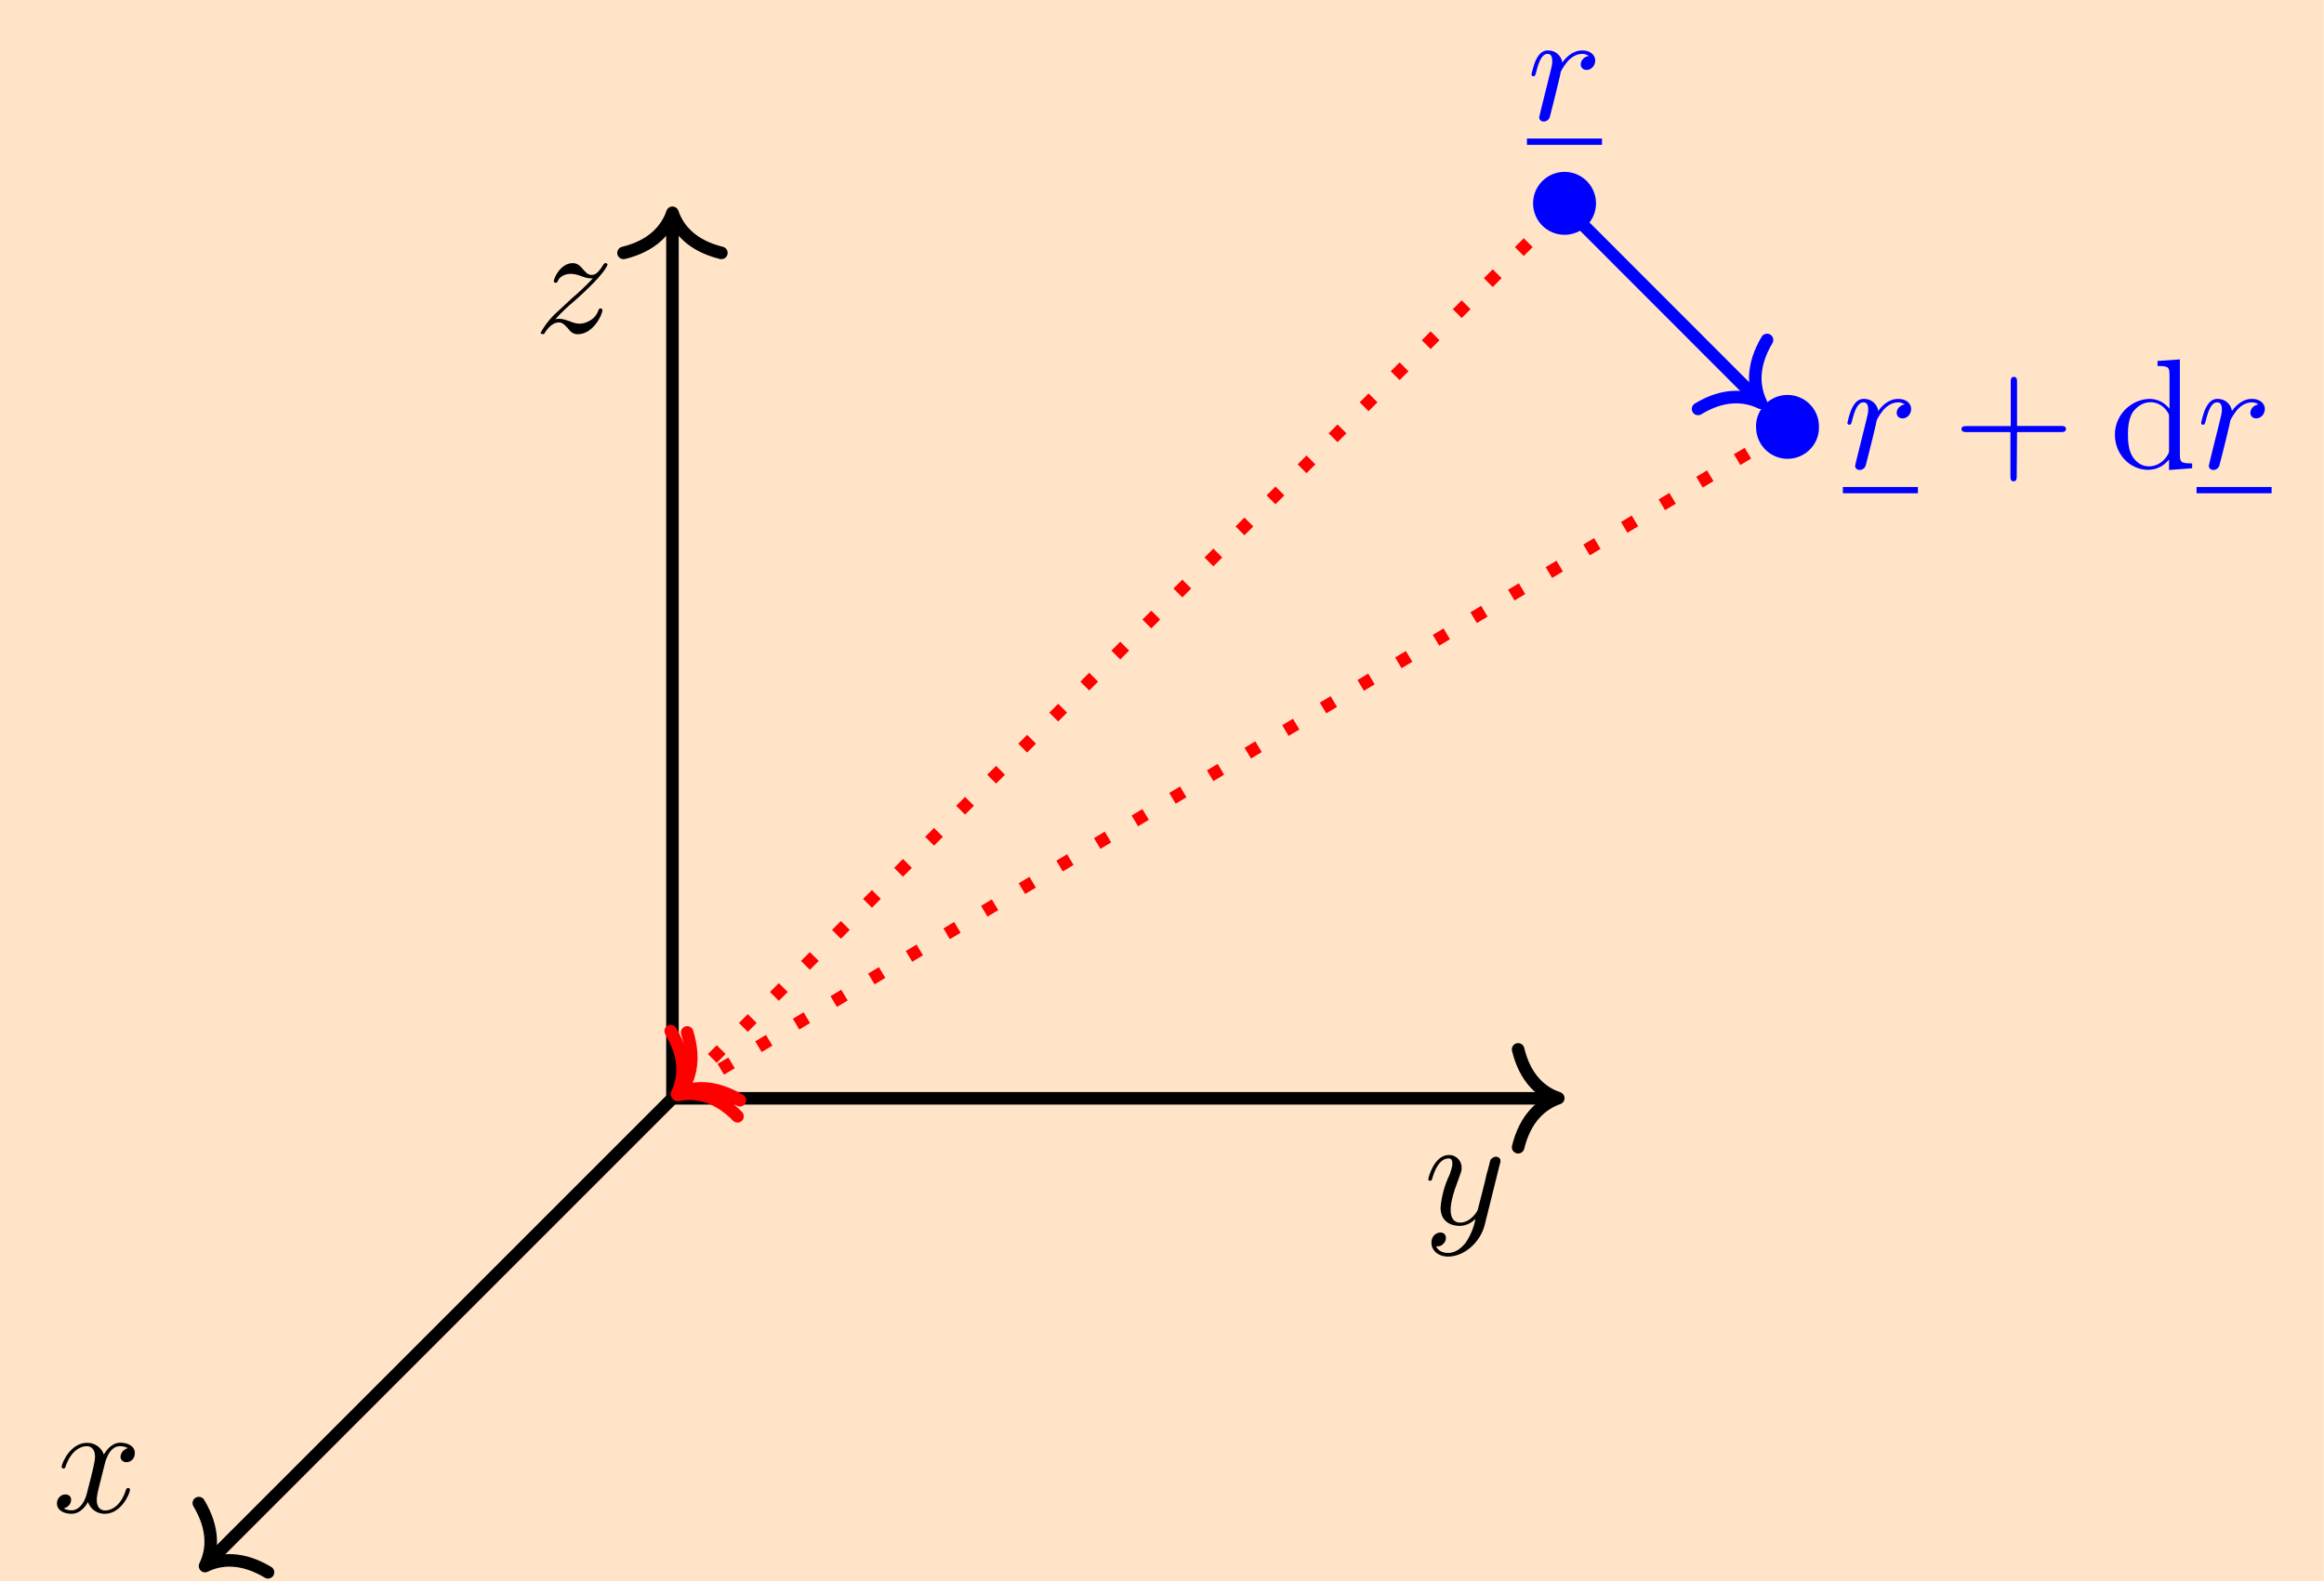
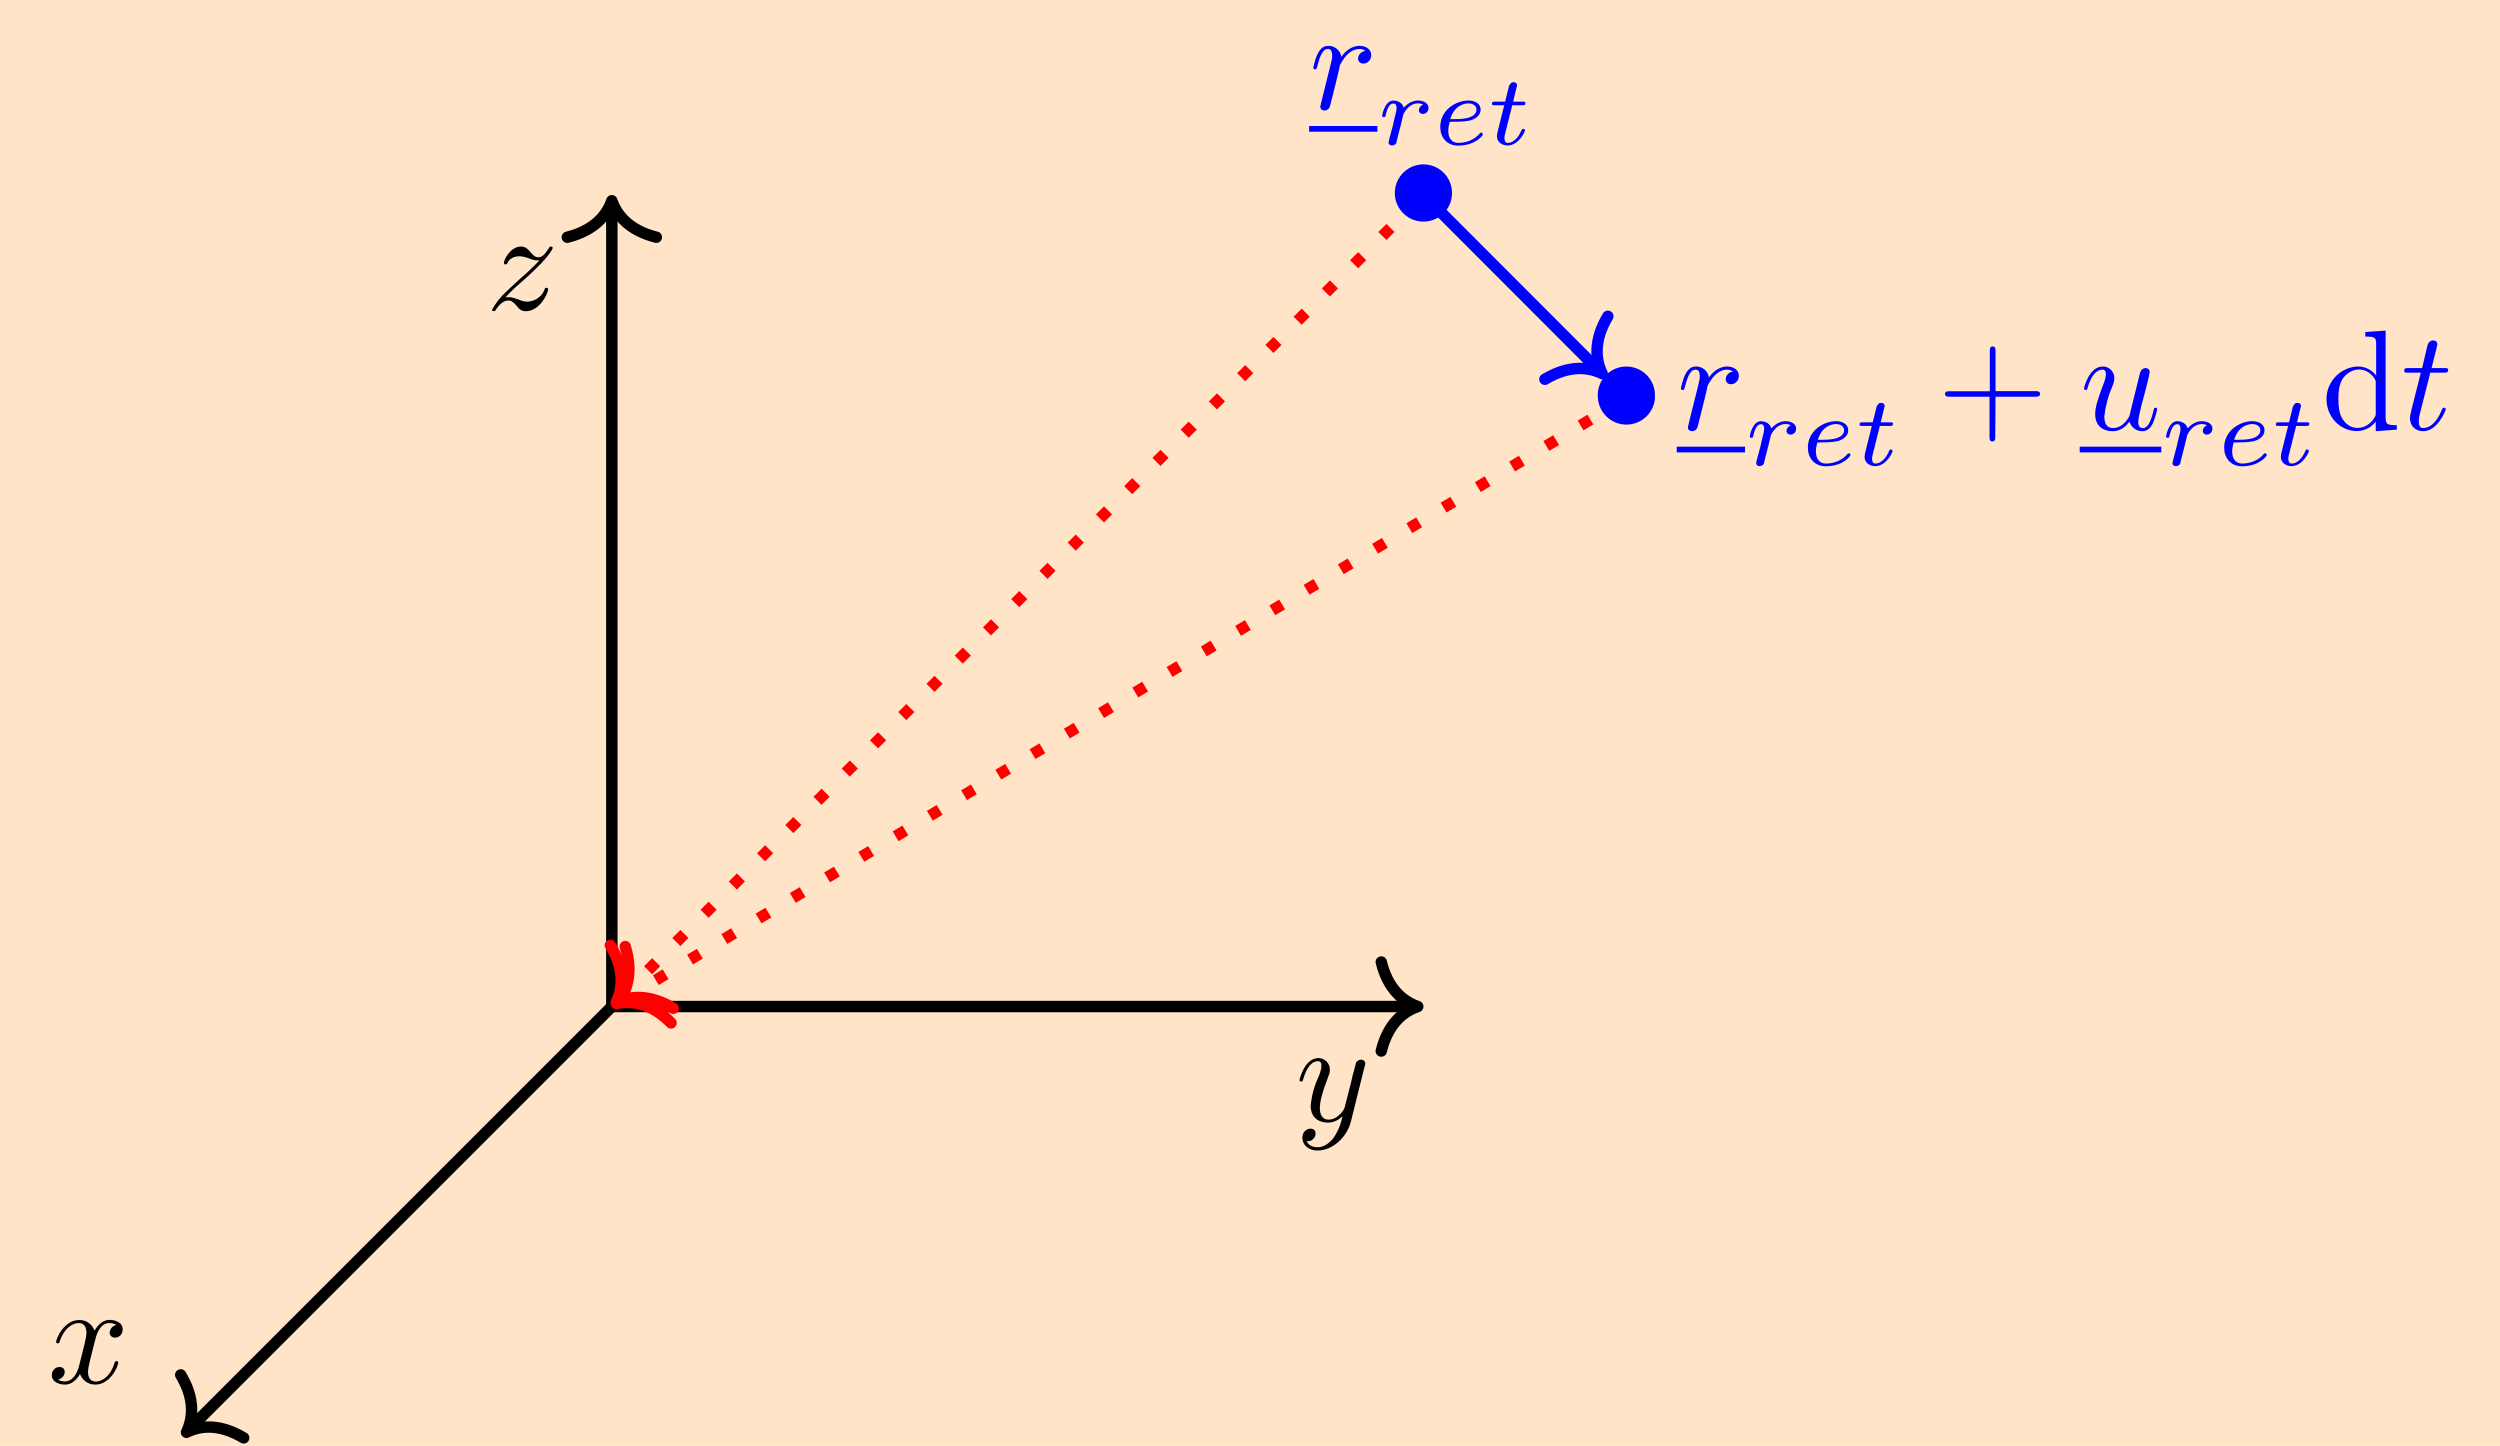
- <svg xmlns="http://www.w3.org/2000/svg" xmlns:xlink="http://www.w3.org/1999/xlink" width="196.94" height="134.01" viewBox="0 0 147.71 100.5">
+ <svg xmlns="http://www.w3.org/2000/svg" xmlns:xlink="http://www.w3.org/1999/xlink" width="232.85" height="134.67" viewBox="0 0 174.64 101">
  <defs>
    <symbol id="b" overflow="visible">
      <path d="M4.84-3.8c.05-.14.05-.15.05-.23 0-.17-.14-.27-.3-.27-.09 0-.25.07-.34.2l-.14.55q-.12.38-.2.8l-.46 1.8c-.03.14-.47.84-1.12.84-.5 0-.61-.44-.61-.81q0-.66.5-1.95c.15-.41.2-.52.2-.72a.8.8 0 0 0-.81-.82C.66-4.4.3-2.95.3-2.87c0 .1.1.1.1.1.12 0 .12-.03.16-.18.28-.94.67-1.24 1.02-1.24.08 0 .25 0 .25.32 0 .25-.11.51-.17.7a6 6 0 0 0-.58 2.1C1.08-.2 1.7.1 2.3.1q.58-.02 1-.45a4 4 0 0 1-.64 1.54c-.27.33-.64.63-1.1.63-.14 0-.6-.03-.76-.42.15 0 .3 0 .42-.13a.5.5 0 0 0 .2-.4c0-.32-.26-.35-.36-.35C.83.53.5.7.5 1.17c0 .5.44.88 1.06.88 1.02 0 2.05-.9 2.33-2.03Zm0 0" style="stroke:none" />
    </symbol>
    <symbol id="c" overflow="visible">
      <path d="M1.33-.83c.53-.58.83-.83 1.19-1.14 0 0 .6-.53.96-.89.96-.92 1.18-1.4 1.18-1.45 0-.1-.1-.1-.11-.1-.08 0-.1.02-.16.11-.3.49-.5.64-.73.64-.25 0-.36-.15-.52-.32-.19-.22-.36-.43-.69-.43-.75 0-1.2.93-1.2 1.14q0 .1.1.11c.1 0 .12-.04.15-.1.19-.47.77-.47.84-.47q.3.01.63.14c.4.15.51.15.76.15a16 16 0 0 1-1.37 1.3l-.9.84A5 5 0 0 0 .41.02C.42.1.53.1.55.1Q.64.13.7-.02c.24-.35.53-.62.86-.62.22 0 .33.1.58.37.16.22.34.38.63.38 1 0 1.57-1.27 1.57-1.53q0-.1-.12-.11c-.1 0-.11.06-.14.14-.24.64-.88.83-1.2.83Q2.59-.57 2.3-.7c-.35-.12-.5-.17-.7-.17-.02 0-.18 0-.27.03m0 0" style="stroke:none" />
    </symbol>
-     <symbol id="f" overflow="visible">
+     <symbol id="e" overflow="visible">
      <path d="M3.33-3.02c.06-.25.3-1.17.98-1.17a1 1 0 0 1 .5.13.6.6 0 0 0-.47.54c0 .16.11.35.38.35.22 0 .53-.17.53-.58 0-.52-.58-.66-.92-.66-.58 0-.92.54-1.05.75A1.1 1.1 0 0 0 2.2-4.4C1.17-4.4.6-3.12.6-2.87c0 .1.1.1.12.1q.1 0 .12-.1c.35-1.07 1-1.32 1.35-1.32.19 0 .53.1.53.67 0 .32-.17.97-.53 2.38-.16.6-.52 1.03-.96 1.03-.06 0-.28 0-.5-.12.25-.07.47-.27.47-.55 0-.27-.22-.34-.36-.34-.3 0-.54.25-.54.57 0 .46.48.66.92.66.67 0 1.03-.7 1.05-.75.12.36.48.75 1.07.75 1.04 0 1.6-1.28 1.6-1.53 0-.11-.08-.11-.11-.11-.1 0-.11.05-.14.1C4.36-.33 3.69-.1 3.37-.1c-.39 0-.54-.31-.54-.66 0-.21.04-.43.15-.87Zm0 0" style="stroke:none" />
    </symbol>
-     <symbol id="g" overflow="visible">
+     <symbol id="f" overflow="visible">
      <path d="m.88-.6-.1.44c0 .18.14.27.3.27.12 0 .3-.08.37-.28.02-.03.35-1.4.4-1.58.07-.33.26-1.02.3-1.3.05-.12.33-.6.57-.8.08-.07.37-.34.8-.34.26 0 .4.13.42.13-.3.04-.52.28-.52.54 0 .16.11.35.38.35.26 0 .54-.24.54-.6 0-.34-.3-.64-.82-.64-.64 0-1.08.49-1.27.77a.9.9 0 0 0-.92-.77c-.46 0-.64.4-.74.57-.17.34-.3.93-.3.96 0 .11.1.11.12.11.1 0 .1-.01.17-.23.17-.7.37-1.19.73-1.19.16 0 .3.08.3.46 0 .21-.03.32-.16.84Zm0 0" style="stroke:none" />
    </symbol>
+     <symbol id="k" overflow="visible">
+       <path d="M3.48-.56c.11.4.47.67.9.67.34 0 .57-.23.73-.55a5 5 0 0 0 .3-.98c0-.11-.08-.11-.11-.11-.11 0-.11.05-.14.19-.14.56-.33 1.23-.75 1.23-.2 0-.32-.12-.32-.45 0-.22.13-.69.2-1.05l.29-1.08.17-.67c.05-.23.14-.6.14-.67 0-.17-.14-.27-.28-.27-.05 0-.31.02-.4.35l-.74 3c-.02.04-.4.84-1.14.84-.52 0-.61-.45-.61-.81a7 7 0 0 1 .53-2.03c.13-.32.17-.46.17-.64a.8.8 0 0 0-.81-.82C.66-4.4.3-2.95.3-2.87c0 .1.1.1.1.1.12 0 .12-.03.16-.18.25-.86.64-1.24 1.02-1.24.1 0 .25.02.25.33 0 .23-.11.53-.17.67-.38 1-.58 1.61-.58 2.1 0 .95.69 1.2 1.22 1.2.65 0 1.01-.45 1.18-.67m0 0" style="stroke:none" />
+     </symbol>
+     <symbol id="m" overflow="visible">
+       <path d="M2.05-3.98h.93c.2 0 .32 0 .32-.2 0-.12-.11-.12-.28-.12h-.88c.36-1.42.4-1.6.4-1.67q-.02-.26-.29-.26c-.03 0-.31 0-.4.36L1.48-4.3H.53c-.2 0-.3 0-.3.2 0 .12.08.12.29.12h.87C.67-1.16.63-.98.63-.81c0 .54.37.92.92.92 1.01 0 1.58-1.45 1.58-1.53 0-.11-.08-.11-.11-.11-.1 0-.11.03-.16.14C2.44-.34 1.9-.11 1.56-.11c-.2 0-.31-.12-.31-.45 0-.25.03-.31.06-.49Zm0 0" style="stroke:none" />
+     </symbol>
+     <symbol id="g" overflow="visible">
+       <path d="M1.64-1.4c0-.05.17-.68.17-.7.02-.07.22-.42.46-.59.06-.04.25-.19.56-.19.06 0 .23 0 .37.1a.4.4 0 0 0-.3.39c0 .14.12.25.27.25.17 0 .4-.13.4-.42 0-.36-.38-.52-.74-.52q-.52 0-.99.5c-.12-.42-.54-.5-.72-.5-.25 0-.42.17-.54.36A2 2 0 0 0 .33-2c0 .08.1.08.12.08.1 0 .1-.02.14-.2.11-.43.25-.75.52-.75.19 0 .23.15.23.34 0 .12-.06.39-.12.58l-.14.62-.24.9-.06.27c0 .16.13.22.24.22s.25-.06.3-.18c0-.05.09-.36.13-.54Zm0 0" style="stroke:none" />
+     </symbol>
    <symbol id="h" overflow="visible">
+       <path d="M1.56-1.6c.19 0 .75 0 1.13-.13.51-.2.6-.52.6-.72 0-.4-.38-.63-.85-.63-.85 0-1.97.64-1.97 1.85 0 .7.44 1.3 1.25 1.3 1.19 0 1.73-.7 1.73-.79 0-.05-.06-.12-.12-.12q-.03-.01-.11.07c-.55.65-1.36.65-1.49.65-.42 0-.7-.29-.7-.85 0-.1 0-.23.1-.62Zm-.39-.18c.3-1.02 1.06-1.1 1.27-1.1.3 0 .56.16.56.43 0 .67-1.19.67-1.48.67Zm0 0" style="stroke:none" />
+     </symbol>
+     <symbol id="i" overflow="visible">
+       <path d="M1.72-2.75h.7c.14 0 .22 0 .22-.16 0-.09-.08-.09-.2-.09h-.66l.25-1.03.03-.1q-.01-.22-.25-.23c-.17 0-.26.13-.33.3-.04.18.05-.16-.26 1.06h-.7C.39-3 .3-3 .3-2.84c0 .09.08.09.2.09h.66L.75-1.11c-.05.17-.1.42-.1.52 0 .4.35.65.74.65C2.17.06 2.61-.9 2.61-1s-.1-.1-.11-.1c-.1 0-.1.02-.16.15-.18.43-.54.83-.92.83q-.24.01-.25-.35c0-.06.03-.22.05-.28Zm0 0" style="stroke:none" />
+     </symbol>
+     <symbol id="j" overflow="visible">
      <path d="M4.08-2.3h2.78c.14 0 .33 0 .33-.2 0-.19-.19-.19-.33-.19H4.08v-2.8c0-.13 0-.32-.2-.32s-.2.18-.2.33v2.8H.88c-.14 0-.33 0-.33.18 0 .2.19.2.33.2h2.78V.5c0 .14 0 .33.2.33s.2-.19.2-.33Zm0 0" style="stroke:none" />
    </symbol>
-     <symbol id="i" overflow="visible">
+     <symbol id="l" overflow="visible">
      <path d="M3.78-.55v.66L5.25 0v-.31c-.69 0-.78-.06-.78-.56v-6.05l-1.42.1v.32c.68 0 .76.06.76.56v2.16a1.6 1.6 0 0 0-1.25-.63C1.4-4.4.34-3.42.34-2.14.34-.87 1.31.1 2.45.1c.64 0 1.08-.34 1.33-.66m0-2.67v2.05c0 .17 0 .19-.1.36-.3.48-.74.7-1.18.7-.45 0-.81-.26-1.05-.64-.25-.4-.28-.97-.28-1.4 0-.35.02-.94.3-1.4.22-.3.6-.64 1.14-.64.34 0 .77.16 1.06.6.11.17.11.18.11.37m0 0" style="stroke:none" />
    </symbol>
    <clipPath id="a">
-       <path d="M0 0h147.7v100.5H0Zm0 0" />
+       <path d="M0 0h174.64v101H0Zm0 0" />
    </clipPath>
    <clipPath id="d">
-       <path d="M2 58h53v42.5H2Zm0 0" />
-     </clipPath>
-     <clipPath id="e">
-       <path d="M12 95h6v5.5h-6Zm0 0" />
+       <path d="M2 59h53v42H2Zm0 0" />
    </clipPath>
  </defs>
  <g clip-path="url(#a)">
-     <path d="M0 100.5h147.7V0H0Zm0 0" style="stroke:none;fill-rule:nonzero;fill:#ffe4c8;fill-opacity:1" />
+     <path d="M0 101h174.64V0H0Zm0 0" style="stroke:none;fill-rule:nonzero;fill:#ffe4c8;fill-opacity:1" />
  </g>
-   <path d="M0 0h55.9" style="fill:none;stroke-width:.797;stroke-linecap:butt;stroke-linejoin:miter;stroke:#000;stroke-opacity:1;stroke-miterlimit:10" transform="matrix(1 0 0 -1 42.74 69.81)" />
-   <path d="M-2.55 3.11C-2.1 1.24-1.05.36 0 .01c-1.05-.37-2.09-1.25-2.55-3.12" style="fill:none;stroke-width:.797;stroke-linecap:round;stroke-linejoin:round;stroke:#000;stroke-opacity:1;stroke-miterlimit:10" transform="matrix(1 0 0 -1 99.04 69.81)" />
-   <use xlink:href="#b" x="90.48" y="77.82" style="fill:#000;fill-opacity:1" />
-   <path d="M0 0v55.9" style="fill:none;stroke-width:.797;stroke-linecap:butt;stroke-linejoin:miter;stroke:#000;stroke-opacity:1;stroke-miterlimit:10" transform="matrix(1 0 0 -1 42.74 69.81)" />
-   <path d="M-2.55 3.11C-2.1 1.25-1.05.36 0 0c-1.05-.36-2.09-1.24-2.55-3.11" style="fill:none;stroke-width:.797;stroke-linecap:round;stroke-linejoin:round;stroke:#000;stroke-opacity:1;stroke-miterlimit:10" transform="matrix(0 -1 -1 0 42.74 13.52)" />
-   <use xlink:href="#c" x="33.95" y="21.13" style="fill:#000;fill-opacity:1" />
+   <path d="M0 0h55.9" style="fill:none;stroke-width:.797;stroke-linecap:butt;stroke-linejoin:miter;stroke:#000;stroke-opacity:1;stroke-miterlimit:10" transform="matrix(1 0 0 -1 42.74 70.31)" />
+   <path d="M-2.55 3.11C-2.1 1.25-1.05.36 0 0c-1.05-.36-2.09-1.24-2.55-3.11" style="fill:none;stroke-width:.797;stroke-linecap:round;stroke-linejoin:round;stroke:#000;stroke-opacity:1;stroke-miterlimit:10" transform="matrix(1 0 0 -1 99.04 70.31)" />
+   <use xlink:href="#b" x="90.48" y="78.32" style="fill:#000;fill-opacity:1" />
+   <path d="M0 0v55.9" style="fill:none;stroke-width:.797;stroke-linecap:butt;stroke-linejoin:miter;stroke:#000;stroke-opacity:1;stroke-miterlimit:10" transform="matrix(1 0 0 -1 42.74 70.31)" />
+   <path d="M-2.55 3.11C-2.08 1.25-1.05.36 0 0c-1.04-.36-2.08-1.24-2.55-3.11" style="fill:none;stroke-width:.797;stroke-linecap:round;stroke-linejoin:round;stroke:#000;stroke-opacity:1;stroke-miterlimit:10" transform="matrix(0 -1 -1 0 42.74 14.02)" />
+   <use xlink:href="#c" x="33.95" y="21.63" style="fill:#000;fill-opacity:1" />
  <g clip-path="url(#d)">
-     <path d="m0 0-29.45-29.45" style="fill:none;stroke-width:.797;stroke-linecap:butt;stroke-linejoin:miter;stroke:#000;stroke-opacity:1;stroke-miterlimit:10" transform="matrix(1 0 0 -1 42.74 69.81)" />
+     <path d="m0 0-29.45-29.45" style="fill:none;stroke-width:.797;stroke-linecap:butt;stroke-linejoin:miter;stroke:#000;stroke-opacity:1;stroke-miterlimit:10" transform="matrix(1 0 0 -1 42.74 70.31)" />
  </g>
-   <g clip-path="url(#e)">
-     <path d="M-2.55 3.11C-2.08 1.24-1.05.36 0 0c-1.05-.36-2.08-1.24-2.55-3.11" style="fill:none;stroke-width:.797;stroke-linecap:round;stroke-linejoin:round;stroke:#000;stroke-opacity:1;stroke-miterlimit:10" transform="rotate(135 -14.1 52.47)scale(1 -1)" />
+   <path d="M-2.55 3.11C-2.08 1.24-1.05.36 0 .01c-1.04-.37-2.09-1.25-2.55-3.12" style="fill:none;stroke-width:.797;stroke-linecap:round;stroke-linejoin:round;stroke:#000;stroke-opacity:1;stroke-miterlimit:10" transform="rotate(135 -14.21 52.72)scale(1 -1)" />
+   <use xlink:href="#e" x="3.32" y="96.61" style="fill:#000;fill-opacity:1" />
+   <path d="M.56.56 56.7 56.7" style="fill:none;stroke-width:.797;stroke-linecap:butt;stroke-linejoin:miter;stroke:red;stroke-opacity:1;stroke-dasharray:.797,1.993;stroke-miterlimit:10" transform="matrix(1 0 0 -1 42.74 70.31)" />
+   <path d="M-2.55 3.11C-2.08 1.24-1.05.36 0 .01c-1.05-.37-2.09-1.25-2.55-3.12" style="fill:none;stroke-width:.797;stroke-linecap:round;stroke-linejoin:round;stroke:red;stroke-opacity:1;stroke-miterlimit:10" transform="rotate(135 7.01 43.93)scale(1 -1)" />
+   <path d="m.68.41 70.19 42.1" style="fill:none;stroke-width:.797;stroke-linecap:butt;stroke-linejoin:miter;stroke:red;stroke-opacity:1;stroke-dasharray:.797,1.993;stroke-miterlimit:10" transform="matrix(1 0 0 -1 42.74 70.31)" />
+   <path d="M-2.55 3.11C-2.1 1.25-1.05.36 0 0c-1.05-.36-2.08-1.24-2.55-3.11" style="fill:none;stroke-width:.797;stroke-linecap:round;stroke-linejoin:round;stroke:red;stroke-opacity:1;stroke-miterlimit:10" transform="matrix(-.85747 .5145 .5145 .85747 43.09 70.1)" />
+   <path d="m56.7 56.7 12.19-12.2" style="fill:none;stroke-width:.797;stroke-linecap:butt;stroke-linejoin:miter;stroke:#00f;stroke-opacity:1;stroke-miterlimit:10" transform="matrix(1 0 0 -1 42.74 70.31)" />
+   <path d="M-2.55 3.11C-2.08 1.25-1.05.36 0 0c-1.05-.36-2.08-1.25-2.55-3.11" style="fill:none;stroke-width:.797;stroke-linecap:round;stroke-linejoin:round;stroke:#00f;stroke-opacity:1;stroke-miterlimit:10" transform="rotate(45 24.46 148.15)scale(.99997 -.99997)" />
+   <path d="M101.43 13.62a2 2 0 1 0-3.99 0 2 2 0 0 0 3.99 0m0 0" style="stroke:none;fill-rule:nonzero;fill:#00f;fill-opacity:1" />
+   <use xlink:href="#f" x="91.45" y="7.61" style="fill:#00f;fill-opacity:1" />
+   <path d="M0 0h4.77" style="fill:none;stroke-width:.398;stroke-linecap:butt;stroke-linejoin:miter;stroke:#00f;stroke-opacity:1;stroke-miterlimit:10" transform="matrix(1 0 0 -1 91.45 9)" />
+   <use xlink:href="#g" x="96.22" y="10.1" style="fill:#00f;fill-opacity:1" />
+   <g style="fill:#00f;fill-opacity:1">
+     <use xlink:href="#h" x="100.14" y="10.1" />
+     <use xlink:href="#i" x="103.92" y="10.1" />
  </g>
-   <use xlink:href="#f" x="3.32" y="96.11" style="fill:#000;fill-opacity:1" />
-   <path d="M.56.56 56.7 56.7" style="fill:none;stroke-width:.797;stroke-linecap:butt;stroke-linejoin:miter;stroke:red;stroke-opacity:1;stroke-dasharray:.797,1.993;stroke-miterlimit:10" transform="matrix(1 0 0 -1 42.74 69.81)" />
-   <path d="M-2.55 3.11C-2.08 1.24-1.05.36 0 0c-1.05-.36-2.08-1.24-2.55-3.11" style="fill:none;stroke-width:.797;stroke-linecap:round;stroke-linejoin:round;stroke:red;stroke-opacity:1;stroke-miterlimit:10" transform="rotate(135 7.11 43.68)scale(1 -1)" />
-   <path d="m.68.41 70.19 42.11" style="fill:none;stroke-width:.797;stroke-linecap:butt;stroke-linejoin:miter;stroke:red;stroke-opacity:1;stroke-dasharray:.797,1.993;stroke-miterlimit:10" transform="matrix(1 0 0 -1 42.74 69.81)" />
-   <path d="M-2.55 3.11C-2.1 1.24-1.05.36 0 0c-1.05-.36-2.09-1.24-2.55-3.11" style="fill:none;stroke-width:.797;stroke-linecap:round;stroke-linejoin:round;stroke:red;stroke-opacity:1;stroke-miterlimit:10" transform="matrix(-.85747 .5145 .5145 .85747 43.09 69.6)" />
-   <path d="m56.7 56.7 12.19-12.2" style="fill:none;stroke-width:.797;stroke-linecap:butt;stroke-linejoin:miter;stroke:#00f;stroke-opacity:1;stroke-miterlimit:10" transform="matrix(1 0 0 -1 42.74 69.81)" />
-   <path d="M-2.55 3.1C-2.08 1.25-1.05.37 0 0-1.04-.36-2.1-1.24-2.55-3.1" style="fill:none;stroke-width:.797;stroke-linecap:round;stroke-linejoin:round;stroke:#00f;stroke-opacity:1;stroke-miterlimit:10" transform="rotate(45 25.06 147.9)scale(.99997 -.99997)" />
-   <path d="M101.43 13.12a2 2 0 1 0-3.98 0 2 2 0 0 0 3.98 0m0 0" style="stroke:none;fill-rule:nonzero;fill:#00f;fill-opacity:1" />
-   <use xlink:href="#g" x="97.05" y="7.61" style="fill:#00f;fill-opacity:1" />
-   <path d="M0 0h4.77" style="fill:none;stroke-width:.398;stroke-linecap:butt;stroke-linejoin:miter;stroke:#00f;stroke-opacity:1;stroke-miterlimit:10" transform="matrix(1 0 0 -1 97.05 9)" />
-   <path d="M115.6 27.3a2 2 0 1 0-3.98 0 2 2 0 0 0 3.99 0m0 0" style="stroke:none;fill-rule:nonzero;fill:#00f;fill-opacity:1" />
-   <use xlink:href="#g" x="117.13" y="29.76" style="fill:#00f;fill-opacity:1" />
-   <path d="M0 0h4.77" style="fill:none;stroke-width:.398;stroke-linecap:butt;stroke-linejoin:miter;stroke:#00f;stroke-opacity:1;stroke-miterlimit:10" transform="matrix(1 0 0 -1 117.13 31.15)" />
-   <use xlink:href="#h" x="124.12" y="29.76" style="fill:#00f;fill-opacity:1" />
-   <use xlink:href="#i" x="134.08" y="29.76" style="fill:#00f;fill-opacity:1" />
-   <use xlink:href="#g" x="139.61" y="29.76" style="fill:#00f;fill-opacity:1" />
-   <path d="M0 0h4.77" style="fill:none;stroke-width:.398;stroke-linecap:butt;stroke-linejoin:miter;stroke:#00f;stroke-opacity:1;stroke-miterlimit:10" transform="matrix(1 0 0 -1 139.61 31.15)" />
+   <path d="M115.6 27.8a2 2 0 1 0-3.98 0 2 2 0 0 0 3.99 0m0 0" style="stroke:none;fill-rule:nonzero;fill:#00f;fill-opacity:1" />
+   <use xlink:href="#f" x="117.13" y="30.01" style="fill:#00f;fill-opacity:1" />
+   <path d="M0 0h4.77" style="fill:none;stroke-width:.398;stroke-linecap:butt;stroke-linejoin:miter;stroke:#00f;stroke-opacity:1;stroke-miterlimit:10" transform="matrix(1 0 0 -1 117.13 31.4)" />
+   <use xlink:href="#g" x="121.9" y="32.5" style="fill:#00f;fill-opacity:1" />
+   <g style="fill:#00f;fill-opacity:1">
+     <use xlink:href="#h" x="125.82" y="32.5" />
+     <use xlink:href="#i" x="129.6" y="32.5" />
+   </g>
+   <use xlink:href="#j" x="135.32" y="30.01" style="fill:#00f;fill-opacity:1" />
+   <use xlink:href="#k" x="145.28" y="30.01" style="fill:#00f;fill-opacity:1" />
+   <path d="M0 0h5.7" style="fill:none;stroke-width:.398;stroke-linecap:butt;stroke-linejoin:miter;stroke:#00f;stroke-opacity:1;stroke-miterlimit:10" transform="matrix(1 0 0 -1 145.28 31.4)" />
+   <use xlink:href="#g" x="150.98" y="32.5" style="fill:#00f;fill-opacity:1" />
+   <g style="fill:#00f;fill-opacity:1">
+     <use xlink:href="#h" x="154.9" y="32.5" />
+     <use xlink:href="#i" x="158.68" y="32.5" />
+   </g>
+   <use xlink:href="#l" x="162.18" y="30.01" style="fill:#00f;fill-opacity:1" />
+   <use xlink:href="#m" x="167.72" y="30.01" style="fill:#00f;fill-opacity:1" />
</svg>
